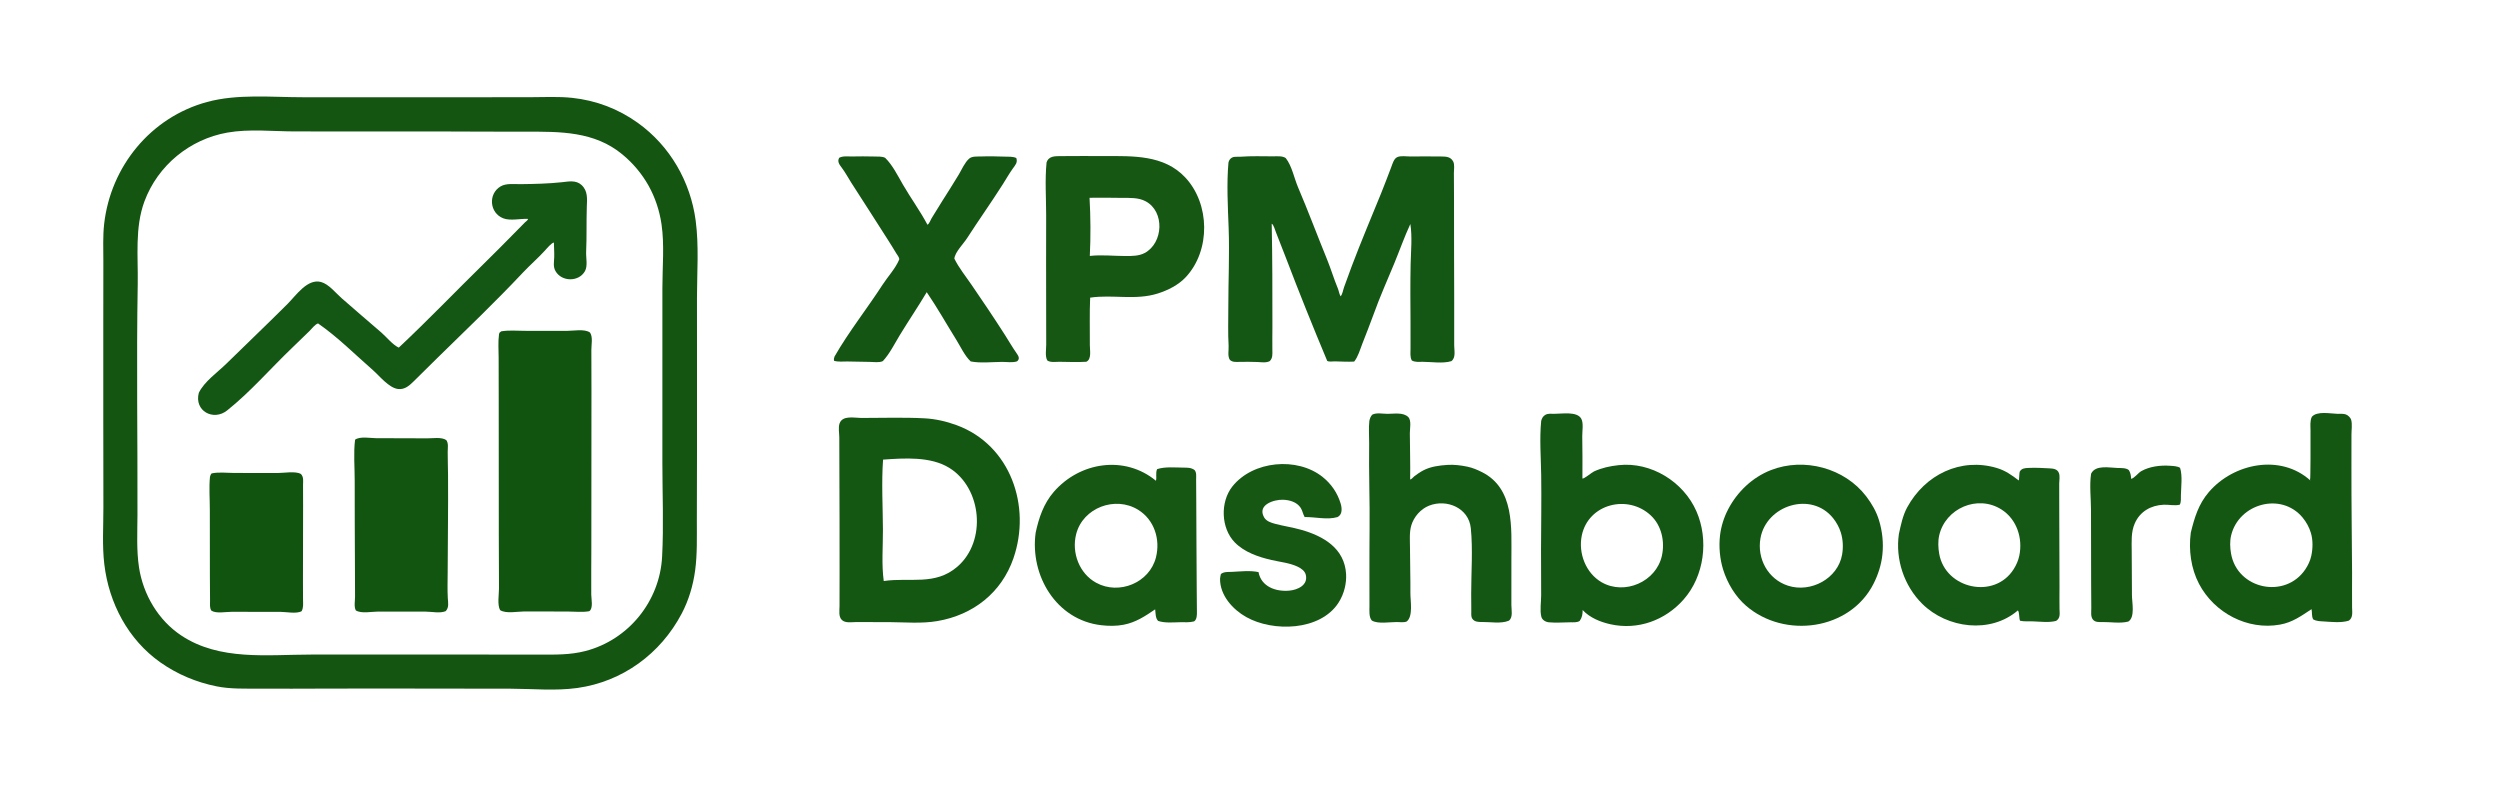
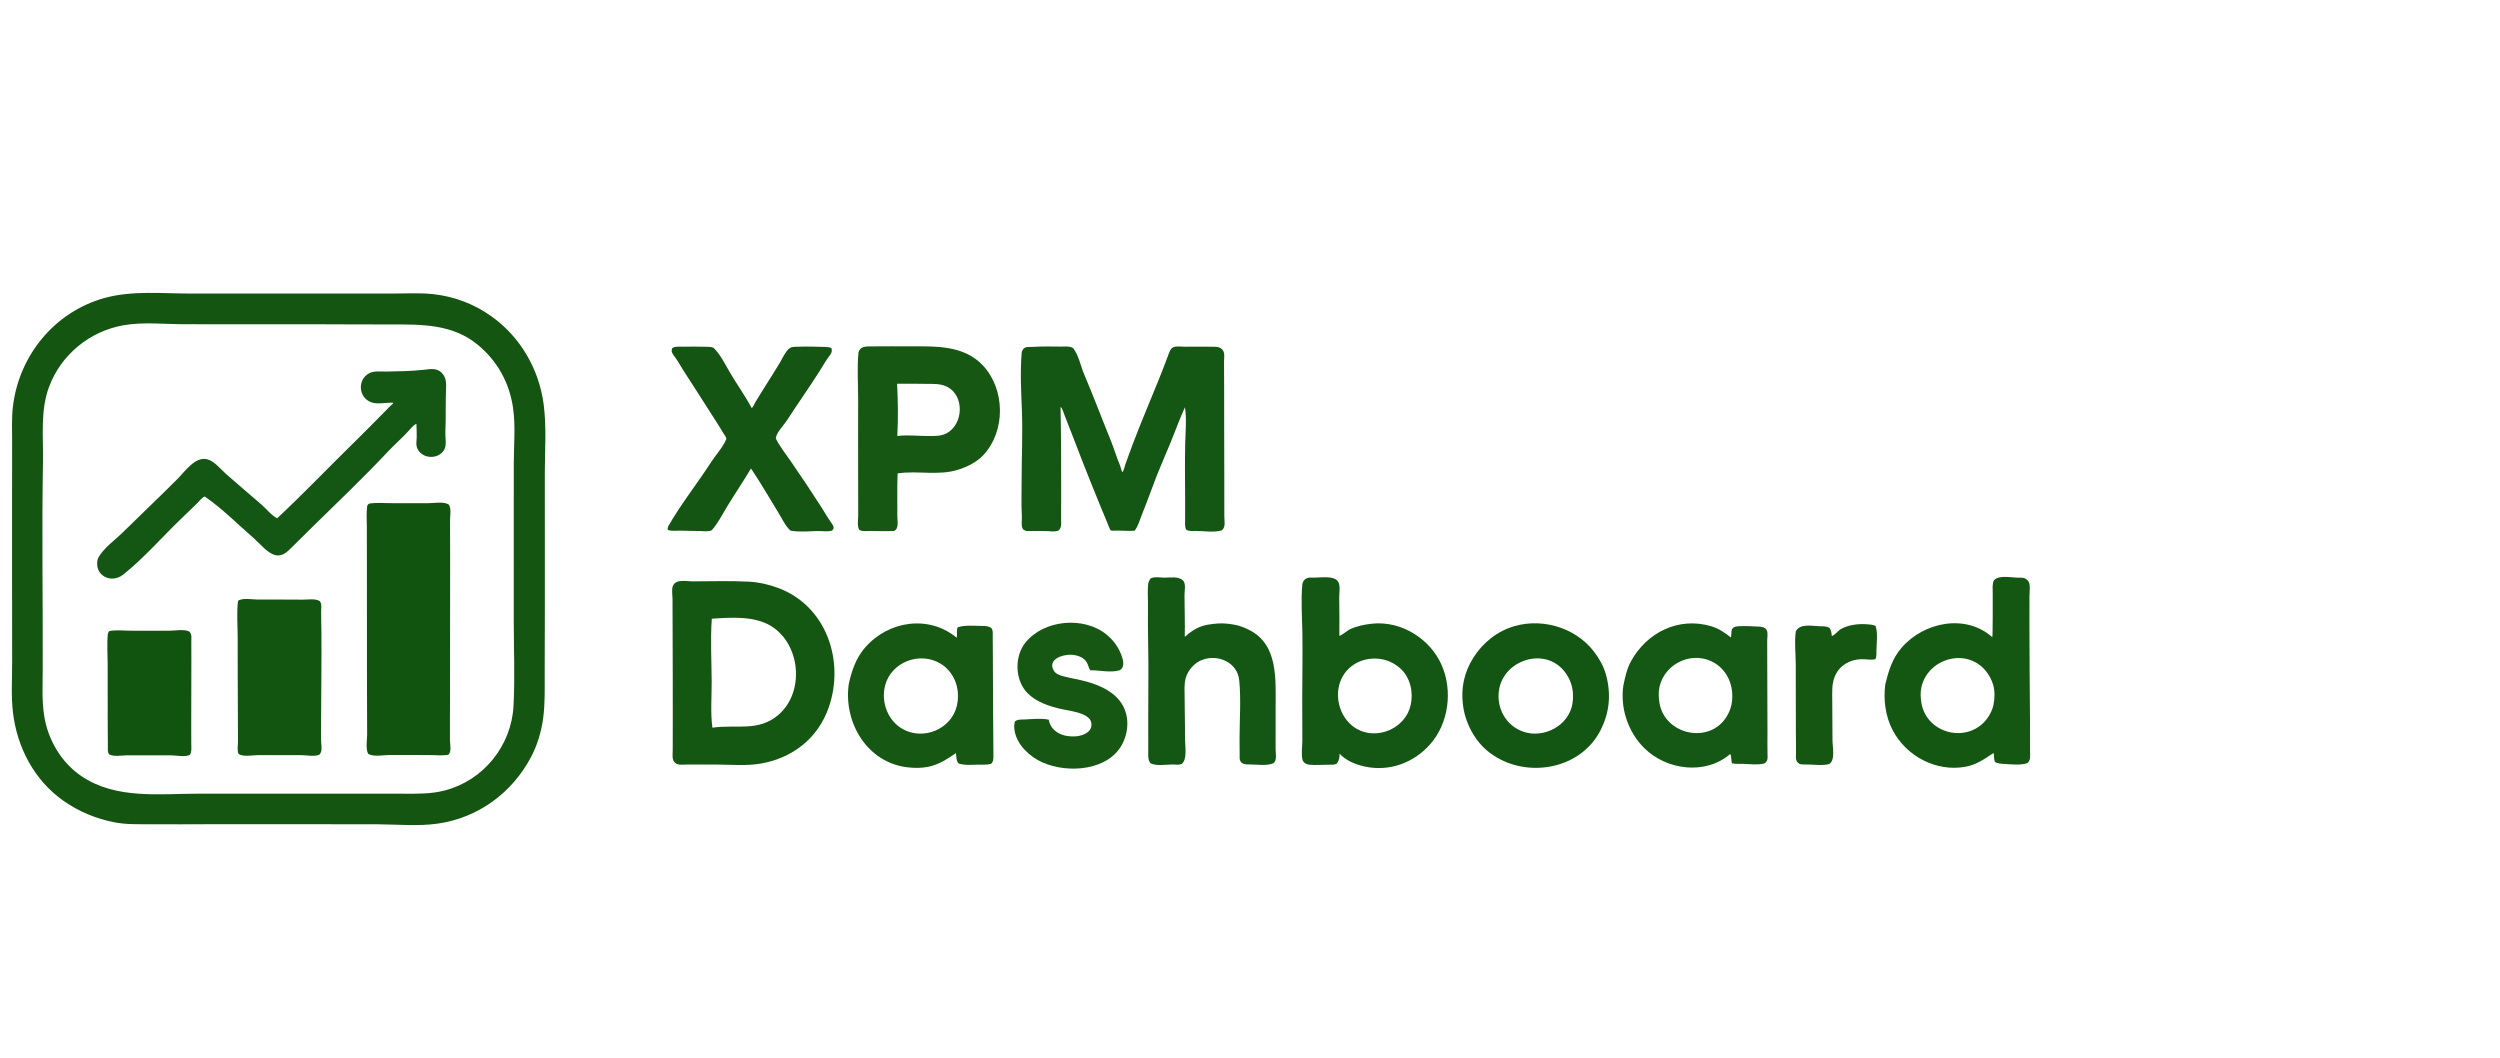
- <svg xmlns="http://www.w3.org/2000/svg" viewBox="71.68 358.4 894.976 284.672" shape-rendering="geometricPrecision" style="max-height: 500px" width="894.976" height="284.672">
+ <svg xmlns="http://www.w3.org/2000/svg" viewBox="103.843 276.101 997.353 421.876" shape-rendering="geometricPrecision" style="max-height: 500px" width="997.353" height="421.876">
  <path fill-rule="evenodd" fill="rgb(19,85,17)" opacity="1" d="M 108.963 438.594 C 111.286 417.978 125.637 400.4 145.768 394.92 C 156.706 391.943 168.786 393.214 180.006 393.211 C 199.839 393.206 219.672 393.235 239.506 393.216 C 246.84 393.208 254.174 393.204 261.508 393.197 C 266.472 393.192 271.574 392.904 276.516 393.432 C 285.086 394.349 293.024 397.371 300.019 402.385 C 311.514 410.626 318.869 423.395 320.725 437.372 C 321.926 446.42 321.202 455.906 321.188 465.012 C 321.161 483.342 321.25 501.672 321.201 520.002 C 321.179 528.268 321.167 536.533 321.144 544.799 C 321.129 550.719 321.326 556.771 320.528 562.65 C 319.803 567.987 318.238 573.281 315.723 578.057 C 308.152 592.439 294.549 602.428 278.348 604.693 C 270.546 605.783 262.356 604.978 254.501 604.946 C 242.333 604.897 230.164 604.898 217.996 604.898 C 207.93 604.898 197.862 604.87 187.796 604.914 C 180.035 604.948 172.27 604.97 164.499 604.931 C 159.421 604.905 154.273 605.114 149.264 604.114 C 141.998 602.664 135.141 599.798 129.085 595.521 C 117.527 587.36 110.686 574.33 109.025 560.43 C 108.224 553.728 108.71 546.746 108.693 540.007 C 108.64 518.007 108.661 496.007 108.656 474.006 C 108.654 466.673 108.664 459.34 108.679 452.007 C 108.687 447.564 108.465 443.015 108.963 438.594 Z M 120.985 460.126 C 120.505 487.686 120.971 515.281 120.889 542.845 C 120.871 549.02 120.511 555.392 121.444 561.513 C 122.926 571.237 128.338 580.453 136.609 585.928 C 150.335 595.013 167.361 592.743 183.004 592.728 C 204.171 592.707 225.338 592.702 246.505 592.728 C 252.623 592.735 258.742 592.721 264.86 592.741 C 270.43 592.759 275.829 592.872 281.263 591.459 C 296.705 587.444 307.865 573.648 308.709 557.713 C 309.301 546.519 308.81 535.21 308.804 524.003 C 308.794 503.17 308.834 482.336 308.811 461.503 C 308.803 454.016 309.589 446.06 308.492 438.639 C 307.018 428.68 302.211 420.078 294.475 413.671 C 284.437 405.358 272.144 405.516 259.852 405.545 C 249.741 405.569 239.621 405.473 229.504 405.463 C 212.171 405.446 194.838 405.437 177.505 405.45 C 169.554 405.456 160.902 404.472 153.046 405.869 C 139.611 408.256 128.188 417.612 123.409 430.436 C 119.898 439.86 121.157 450.275 120.985 460.126 Z" />
  <path fill-rule="evenodd" fill="rgb(20,86,20)" opacity="1" d="M 142.858 499.022 C 144.788 495.004 149.572 491.691 152.717 488.599 C 160.001 481.438 167.417 474.41 174.639 467.186 C 177.622 464.203 181.745 458.039 186.594 459.35 C 189.399 460.108 191.87 463.301 193.987 465.158 C 198.687 469.283 203.444 473.34 208.176 477.428 C 210.021 479.021 212.248 481.843 214.439 482.848 C 224.907 473.023 234.883 462.617 245.135 452.564 C 248.645 449.123 252.108 445.628 255.556 442.126 C 256.914 440.747 258.277 439.373 259.632 437.993 C 259.851 437.769 261.003 436.986 260.603 436.757 C 257.926 436.632 254.354 437.539 251.819 436.547 C 246.914 434.628 246.37 427.812 250.876 425.133 C 252.9 423.93 255.802 424.356 258.06 424.326 C 262.956 424.259 267.927 424.161 272.799 423.638 C 275.239 423.376 277.843 422.793 279.838 424.607 C 282.209 426.763 281.844 429.617 281.749 432.507 C 281.573 437.854 281.762 443.221 281.513 448.559 C 281.416 450.657 282.153 453.581 281.076 455.482 C 278.833 459.441 272.678 459.275 270.529 455.422 C 269.639 453.828 270.025 452.231 270.085 450.511 C 270.146 448.768 269.989 446.978 269.974 445.23 C 269.106 445.319 267.427 447.37 266.807 448.046 C 264.259 450.829 261.39 453.311 258.804 456.06 C 248.943 466.544 238.527 476.489 228.242 486.553 C 225.48 489.256 222.741 491.982 219.995 494.701 C 218.356 496.324 216.632 497.981 214.14 497.652 C 210.85 497.218 207.55 492.975 205.182 490.906 C 198.786 485.319 192.52 479.012 185.533 474.176 C 184.363 474.588 183.31 476.08 182.423 476.947 C 180.354 478.969 178.273 480.985 176.183 482.986 C 168.507 490.334 161.297 498.721 152.982 505.34 C 148.07 509.25 141.125 505.507 142.858 499.022 Z" />
  <path fill-rule="evenodd" fill="rgb(17,84,16)" opacity="1" d="M 146.851 529.072 C 146.993 528.617 147.101 528.239 147.43 527.886 C 149.948 527.312 152.925 527.71 155.505 527.712 C 160.671 527.716 165.838 527.709 171.004 527.736 C 173.216 527.747 177.515 526.955 179.409 528.091 C 180.451 529.169 180.178 530.604 180.166 531.998 C 180.144 534.499 180.189 537.002 180.189 539.503 C 180.192 548.335 180.135 557.168 180.137 566 C 180.138 568.334 180.12 570.669 180.158 573.003 C 180.182 574.418 180.364 575.9 179.664 577.192 C 177.885 578.238 174.026 577.435 172.003 577.434 C 166.17 577.432 160.336 577.451 154.503 577.429 C 152.46 577.421 149.162 578.127 147.369 577.02 C 146.663 576.05 146.891 574.645 146.875 573.496 C 146.831 570.498 146.824 567.499 146.817 564.501 C 146.799 556.668 146.795 548.836 146.798 541.003 C 146.799 537.074 146.468 532.981 146.851 529.072 Z" />
  <path fill-rule="evenodd" fill="rgb(18,85,16)" opacity="1" d="M 198.793 515.813 C 200.513 514.506 204.431 515.267 206.507 515.279 C 212.507 515.312 218.507 515.25 224.506 515.325 C 226.524 515.351 229.723 514.761 231.438 515.945 C 232.303 517.065 231.955 518.779 231.951 520.116 C 231.944 522.94 232.053 525.769 232.076 528.595 C 232.17 540.212 231.96 551.827 231.941 563.435 C 231.936 566.438 231.819 569.468 231.984 572.468 C 232.077 574.158 232.497 575.805 231.244 577.178 C 229.246 578.057 226.163 577.356 223.999 577.354 C 218.332 577.348 212.665 577.342 206.998 577.342 C 204.77 577.342 200.962 578.16 199.055 576.906 C 198.341 575.565 198.79 573.495 198.784 572.005 C 198.769 568.006 198.754 564.006 198.738 560.007 C 198.697 550.173 198.646 540.34 198.66 530.506 C 198.667 525.672 198.201 520.614 198.793 515.813 Z" />
  <path fill-rule="evenodd" fill="rgb(17,84,16)" opacity="1" d="M 250.323 478.055 C 250.575 477.276 250.351 477.649 251.11 477.017 C 253.81 476.549 256.761 476.825 259.5 476.834 C 264.5 476.851 269.501 476.843 274.501 476.856 C 276.775 476.862 281.067 476.036 282.915 477.465 C 283.985 479.091 283.375 481.786 283.382 483.645 C 283.399 488.6 283.412 493.555 283.416 498.511 C 283.433 517.176 283.411 535.844 283.375 554.509 C 283.364 560.095 283.304 565.685 283.343 571.27 C 283.354 572.809 284.127 576.188 282.635 577.205 C 280.179 577.657 277.489 577.322 274.999 577.323 C 269.832 577.326 264.665 577.291 259.498 577.288 C 257.066 577.286 252.783 578.189 250.705 576.807 C 249.649 574.865 250.323 571.183 250.313 569.001 C 250.285 562.667 250.248 556.334 250.246 550.001 C 250.242 534.002 250.231 518.002 250.216 502.003 C 250.211 496.837 250.192 491.671 250.19 486.505 C 250.189 483.707 249.946 480.835 250.323 478.055 Z" />
  <path fill-rule="evenodd" fill="rgb(20,85,19)" opacity="1" d="M 370.437 486.031 C 375.536 477.132 382.04 468.975 387.608 460.362 C 389.504 457.427 392.247 454.535 393.591 451.304 C 393.695 450.58 392.878 449.677 392.53 449.085 C 391.537 447.396 390.477 445.746 389.434 444.087 C 385.171 437.302 380.751 430.606 376.452 423.842 C 375.301 422.032 374.274 420.098 372.984 418.383 C 372.165 417.293 371.356 416.261 372.092 414.902 C 373.368 414.179 375.065 414.43 376.497 414.417 C 379.238 414.392 381.99 414.326 384.731 414.43 C 385.938 414.476 387.477 414.336 388.561 414.904 C 391.213 417.506 393.06 421.28 394.907 424.47 C 397.715 429.316 401.077 433.899 403.694 438.844 C 404.308 438.633 404.814 437.134 405.158 436.578 C 406.409 434.548 407.657 432.516 408.917 430.492 C 410.925 427.267 413.02 424.093 414.954 420.822 C 416.02 419.018 417.03 416.61 418.61 415.202 C 419.687 414.242 421.579 414.47 422.944 414.414 C 425.72 414.299 428.522 414.381 431.298 414.467 C 432.669 414.509 434.232 414.387 435.502 414.956 C 436.076 416.613 435.138 417.497 434.228 418.776 C 432.947 420.575 431.846 422.528 430.661 424.393 C 426.512 430.924 422.021 437.235 417.831 443.74 C 416.576 445.689 413.557 448.667 413.329 450.987 C 414.913 454.235 417.327 457.214 419.37 460.192 C 423.463 466.159 427.521 472.177 431.419 478.272 C 432.824 480.47 434.121 482.752 435.623 484.885 C 436.292 485.835 436.913 486.847 435.768 487.76 C 434.143 488.319 432.057 487.94 430.357 487.955 C 426.758 487.985 422.738 488.473 419.188 487.789 C 417.066 485.843 415.565 482.524 414.049 480.084 C 410.518 474.403 407.204 468.515 403.441 462.995 C 400.344 468.212 396.927 473.235 393.774 478.418 C 391.924 481.461 390.171 485.051 387.739 487.665 C 386.474 488.303 384.401 487.975 383.005 487.952 C 380.336 487.908 377.664 487.819 374.995 487.805 C 373.424 487.797 371.798 488.014 370.273 487.564 C 370.131 486.959 370.244 486.612 370.437 486.031 Z" />
  <path fill-rule="evenodd" fill="rgb(20,87,18)" opacity="1" d="M 372.241 509.973 C 373.325 506.971 377.599 508.02 380.01 508.023 C 387.55 508.032 395.161 507.755 402.689 508.155 C 406.609 508.364 410.496 509.264 414.174 510.619 C 433.448 517.719 440.924 539.619 434.488 558.239 C 430.204 570.634 420.041 578.532 407.286 580.731 C 401.652 581.702 395.7 581.163 390.008 581.114 C 386.006 581.08 382.002 581.071 378 581.098 C 376.46 581.109 374.366 581.523 373.109 580.385 C 371.805 579.204 372.212 576.989 372.221 575.42 C 372.244 571.448 372.241 567.476 372.24 563.505 C 372.237 551.006 372.234 538.506 372.17 526.008 C 372.151 522.341 372.163 518.674 372.141 515.007 C 372.132 513.504 371.724 511.406 372.241 509.973 Z M 387.809 522.938 C 387.215 531.204 387.721 539.715 387.761 548.004 C 387.789 554.008 387.231 560.452 388.054 566.402 C 397.456 565.016 406.446 568.172 414.437 561.241 C 424.962 552.112 423.21 533.126 411.516 525.893 C 404.8 521.738 395.397 522.411 387.809 522.938 Z" />
  <path fill-rule="evenodd" fill="rgb(21,87,19)" opacity="1" d="M 442.436 549.091 C 443.581 543.765 445.293 538.668 448.935 534.472 C 458.243 523.751 474.313 521.272 485.501 530.513 C 485.847 529.109 485.294 527.773 485.911 526.347 C 488.767 525.406 492.345 525.778 495.319 525.802 C 496.799 525.814 498.088 525.777 499.327 526.67 C 500.098 527.627 499.872 528.848 499.882 530.003 C 499.904 532.672 499.934 535.34 499.933 538.01 C 499.93 548.173 500.068 558.335 500.089 568.497 C 500.096 571.458 500.112 574.419 500.163 577.379 C 500.182 578.503 500.19 580.149 499.16 580.849 C 497.565 581.291 495.862 581.126 494.226 581.15 C 491.691 581.189 488.717 581.508 486.281 580.686 C 485.286 579.728 485.377 577.836 485.223 576.537 C 481.594 578.995 478.305 581.211 473.909 582.053 C 471.27 582.559 468.573 582.525 465.916 582.219 C 449.781 580.362 440.33 564.372 442.436 549.091 Z M 456.942 549.587 C 455.231 556.255 458.048 563.739 464.148 567.051 C 472.319 571.487 483.202 567.032 485.505 557.927 C 487.125 551.521 484.938 544.485 479.118 540.894 C 470.938 535.848 459.371 540.123 456.942 549.587 Z" />
  <path fill-rule="evenodd" fill="rgb(21,87,19)" opacity="1" d="M 446.341 416.552 C 447.14 414.128 449.488 414.32 451.592 414.29 C 456.728 414.219 461.869 414.272 467.005 414.273 C 477.223 414.274 488.316 413.784 495.952 421.889 C 504.88 431.366 505.097 448.022 496.209 457.581 C 493.561 460.43 489.79 462.318 486.126 463.477 C 478.171 465.993 470.015 463.755 461.948 464.953 C 461.688 470.625 461.868 476.323 461.832 482.002 C 461.821 483.719 462.551 487.027 460.551 487.908 C 457.389 488.099 454.168 487.957 451.001 487.919 C 449.633 487.903 447.793 488.258 446.609 487.45 C 445.74 485.961 446.225 483.423 446.217 481.735 C 446.198 477.326 446.218 472.917 446.194 468.507 C 446.135 457.508 446.204 446.506 446.196 435.507 C 446.192 429.274 445.726 422.752 446.341 416.552 Z M 461.725 429.203 C 462.113 435.987 462.165 443.231 461.821 450.021 C 466.002 449.543 470.402 450.048 474.609 450.053 C 476.899 450.056 479.398 450.073 481.47 448.966 C 488.146 445.397 488.712 434.161 481.833 430.469 C 479.273 429.096 476.302 429.258 473.488 429.24 C 469.569 429.215 465.642 429.118 461.725 429.203 Z" />
  <path fill-rule="evenodd" fill="rgb(23,87,20)" opacity="1" d="M 508.445 565.614 C 508.503 565.031 508.6 564.465 508.75 563.899 C 509.815 563.029 511.268 563.181 512.568 563.126 C 515.649 562.996 519.174 562.547 522.211 563.206 C 523.195 568.455 528.443 570.26 533.158 569.849 C 536.173 569.586 539.994 567.927 539.158 564.234 C 538.836 562.81 537.508 561.878 536.266 561.284 C 533.386 559.908 529.97 559.594 526.884 558.88 C 522.193 557.795 517.172 556.108 513.72 552.574 C 508.731 547.467 508.469 538.085 512.861 532.544 C 520.145 523.355 536.097 521.813 545.252 529.222 C 548.311 531.698 550.49 534.89 551.624 538.678 C 552.126 540.352 552.291 542.631 550.479 543.508 C 546.858 544.598 542.451 543.425 538.734 543.505 C 538.12 542.452 537.971 541.211 537.298 540.185 C 535.942 538.118 533.33 537.38 531.003 537.305 C 527.792 537.201 521.7 539.063 524.194 543.566 C 524.983 544.99 526.709 545.543 528.173 545.926 C 531.225 546.725 534.364 547.188 537.401 548.038 C 545.517 550.31 553.067 554.735 553.571 563.962 C 553.659 565.581 553.477 567.287 553.102 568.863 C 552.653 570.754 551.866 572.61 550.804 574.239 C 544.25 584.295 527.389 584.683 517.819 579.299 C 512.969 576.571 508.403 571.523 508.445 565.614 Z" />
  <path fill-rule="evenodd" fill="rgb(20,86,19)" opacity="1" d="M 511.459 416.579 C 511.654 415.983 511.538 416.287 511.817 415.669 C 512.845 414.134 514.277 414.616 515.853 414.501 C 519.647 414.224 523.558 414.352 527.363 414.368 C 528.751 414.374 530.81 414.134 531.973 415 C 534.204 417.871 534.965 422.161 536.381 425.481 C 540.005 433.974 543.229 442.635 546.72 451.183 C 548.134 454.646 549.201 458.258 550.635 461.71 C 551.004 462.599 551.093 463.675 551.614 464.483 C 552.312 463.639 552.48 462.212 552.851 461.188 C 553.752 458.7 554.644 456.204 555.579 453.729 C 558.903 444.927 562.594 436.235 566.138 427.519 C 567.376 424.474 568.522 421.385 569.701 418.316 C 570.143 417.166 570.614 415.298 571.805 414.69 C 573.049 414.054 575.139 414.43 576.508 414.419 C 580.217 414.389 583.927 414.376 587.635 414.424 C 589.335 414.446 591.002 414.477 591.909 416.223 C 592.499 417.359 592.147 419.101 592.159 420.339 C 592.194 423.726 592.212 427.114 592.206 430.501 C 592.183 442.167 592.253 453.834 592.269 465.501 C 592.277 471.001 592.283 476.501 592.271 482.001 C 592.267 483.837 592.942 486.42 591.256 487.686 C 588.207 488.618 584.171 487.938 580.998 487.922 C 579.716 487.916 578.236 488.124 577.097 487.439 C 576.397 486.235 576.643 484.56 576.637 483.21 C 576.623 480.142 576.653 477.074 576.634 474.006 C 576.59 467.008 576.52 459.998 576.67 453.001 C 576.771 448.325 577.297 443.21 576.569 438.588 C 574.442 443.171 572.755 447.994 570.826 452.667 C 568.341 458.691 565.633 464.715 563.441 470.849 C 562.145 474.477 560.684 478.049 559.304 481.646 C 558.553 483.602 557.8 486.217 556.455 487.846 C 554.119 487.963 551.822 487.815 549.489 487.766 C 548.651 487.748 547.563 488.005 546.812 487.607 C 541.706 475.409 536.755 463.13 532.049 450.756 C 530.896 447.725 529.717 444.688 528.506 441.684 C 528.211 440.952 527.592 438.685 526.938 438.494 C 527.199 450.702 527.186 462.97 527.19 475.181 C 527.191 478.028 527.123 480.879 527.173 483.726 C 527.199 485.173 527.331 486.588 526.241 487.673 C 524.904 488.357 523.278 488.067 521.839 487.994 C 519.676 487.885 517.496 487.929 515.332 487.953 C 514.134 487.965 512.909 488.117 511.975 487.239 C 511.064 485.908 511.603 483.747 511.512 482.188 C 511.247 477.638 511.414 473.051 511.407 468.495 C 511.392 459.018 511.877 449.456 511.523 439.991 C 511.237 432.325 510.774 424.227 511.459 416.579 Z" />
  <path fill-rule="evenodd" fill="rgb(20,87,20)" opacity="1" d="M 561.895 509.08 C 562.087 508.206 562.315 507.506 562.942 506.847 C 564.386 506.045 566.762 506.547 568.385 506.55 C 570.71 506.553 574.008 505.923 575.812 507.69 C 577.042 508.896 576.381 511.919 576.389 513.505 C 576.418 519.013 576.599 524.56 576.496 530.062 C 577.065 529.966 577.508 529.271 577.969 528.919 C 579.004 528.129 580.059 527.395 581.215 526.791 C 583.835 525.419 586.892 525.025 589.806 524.832 C 592.211 524.673 594.673 524.979 597.022 525.471 C 598.811 525.846 600.491 526.563 602.12 527.37 C 613.935 533.22 612.729 547.404 612.745 558.532 C 612.753 564.022 612.748 569.512 612.741 575.002 C 612.739 576.657 613.413 579.551 611.791 580.62 C 609.035 581.757 605.172 581.032 602.25 581.067 C 600.95 581.083 599.498 581.069 598.723 579.84 C 598.252 579.093 598.387 577.989 598.39 577.146 C 598.399 575.072 598.351 572.997 598.351 570.923 C 598.349 563.197 598.987 555.166 598.214 547.476 C 597.49 540.265 589.631 536.912 583.269 539.422 C 580.271 540.605 577.808 543.434 576.899 546.53 C 576.159 549.048 576.445 552.079 576.445 554.673 C 576.445 560.019 576.636 565.362 576.59 570.713 C 576.567 573.45 577.658 579.127 575.215 580.919 C 574.149 581.321 572.871 581.091 571.751 581.083 C 569.282 581.064 564.952 581.858 562.784 580.545 C 561.682 579.301 561.939 576.979 561.933 575.41 C 561.916 571.105 561.936 566.8 561.92 562.494 C 561.884 552.669 562.11 542.82 561.888 532.999 C 561.767 527.666 561.794 522.335 561.825 517.001 C 561.84 514.387 561.603 511.678 561.895 509.08 Z" />
  <path fill-rule="evenodd" fill="rgb(20,86,19)" opacity="1" d="M 623.412 509.086 C 623.645 508.129 624.084 507.336 624.99 506.86 C 625.908 506.379 627.093 506.529 628.088 506.54 C 630.75 506.57 636.291 505.546 637.779 508.336 C 638.617 509.909 638.098 512.748 638.113 514.501 C 638.155 519.563 638.244 524.625 638.171 529.684 C 638.603 530.003 641.502 527.547 642.306 527.177 C 645.176 525.858 648.016 525.265 651.14 524.922 C 662.722 523.65 674.327 530.831 678.97 541.408 C 683.45 551.613 681.841 564.606 674.359 573.057 C 667.769 580.5 658.015 584.046 648.229 581.884 C 644.618 581.087 640.816 579.547 638.25 576.783 C 638.261 578.251 638.058 579.483 637.182 580.696 C 636.26 581.288 634.988 581.169 633.934 581.175 C 631.371 581.191 628.703 581.421 626.15 581.178 C 625.022 581.071 623.765 580.365 623.465 579.181 C 622.893 576.924 623.403 573.826 623.4 571.492 C 623.392 565.993 623.346 560.494 623.355 554.995 C 623.371 546.163 623.548 537.326 623.412 528.493 C 623.314 522.127 622.786 515.423 623.412 509.086 Z M 637.946 550.094 C 636.629 556.432 639.389 563.598 645.068 566.855 C 653.294 571.573 664.543 566.662 666.614 557.401 C 667.747 552.332 666.552 546.572 662.663 542.928 C 654.452 535.237 640.308 538.732 637.946 550.094 Z" />
  <path fill-rule="evenodd" fill="rgb(19,86,19)" opacity="1" d="M 687.429 550.097 C 687.81 546.822 688.84 543.597 690.363 540.682 C 693.631 534.425 699.028 529.286 705.635 526.7 C 717.531 522.043 732.043 525.951 739.773 536.096 C 741.761 538.706 743.41 541.543 744.364 544.699 C 745.558 548.655 745.993 552.798 745.562 556.914 C 745.182 560.549 744.051 564.084 742.41 567.338 C 733.989 584.032 710.533 587.201 696.735 575.244 C 692.889 571.911 690.069 567.16 688.558 562.346 C 687.356 558.517 686.966 554.082 687.429 550.097 Z M 701.91 551.091 C 700.62 558.414 704.608 565.745 711.756 568.072 C 719.912 570.727 729.655 565.54 731.137 556.93 C 731.588 554.307 731.465 551.555 730.67 549.008 C 730.104 547.192 729.105 545.378 727.917 543.896 C 720.082 534.123 703.989 539.298 701.91 551.091 Z" />
  <path fill-rule="evenodd" fill="rgb(21,87,20)" opacity="1" d="M 751.461 549.592 C 752.173 546.347 752.831 542.987 754.441 540.026 C 760.787 528.359 773.544 522.076 786.523 525.937 C 789.591 526.85 791.88 528.496 794.379 530.408 C 794.507 530.369 794.572 527.696 794.707 527.292 C 795.349 526.074 796.498 525.972 797.758 525.914 C 800.352 525.795 802.943 525.921 805.531 526.075 C 806.838 526.154 808.19 526.322 808.743 527.718 C 809.175 528.808 808.87 530.353 808.857 531.5 C 808.827 534.167 808.857 536.835 808.871 539.502 C 808.92 549.17 808.947 558.838 808.963 568.506 C 808.967 571.17 808.904 573.841 808.968 576.505 C 809.006 578.131 809.336 579.634 807.761 580.666 C 805.225 581.36 802.107 580.934 799.501 580.844 C 797.958 580.791 796.336 580.966 794.822 580.611 C 794.414 579.603 794.679 577.686 794.07 576.915 C 784.24 585.38 768.744 583.389 759.823 574.561 C 753.336 568.142 750.154 558.631 751.461 549.592 Z M 765.892 550.077 C 765.423 552.141 765.53 554.532 765.888 556.608 C 768.074 569.254 785.708 573.116 792.595 562.102 C 793.503 560.652 794.21 559.054 794.564 557.374 C 795.884 551.124 793.703 544.305 788.183 540.791 C 779.651 535.36 768.1 540.368 765.892 550.077 Z" />
  <path fill-rule="evenodd" fill="rgb(21,86,19)" opacity="1" d="M 820.27 527.989 C 821.856 524.681 826.903 525.874 829.903 525.94 C 831.111 525.967 832.825 525.872 833.785 526.695 C 834.395 527.654 834.555 528.7 834.603 529.821 C 835.691 529.656 837.152 527.672 838.243 527.06 C 841.261 525.368 845.124 524.893 848.538 525.142 C 849.685 525.225 851.133 525.256 852.122 525.875 C 853.043 528.676 852.475 532.758 852.425 535.689 C 852.408 536.69 852.549 538.187 852.017 539.072 C 850.225 539.533 848.121 539.015 846.283 539.089 C 841.736 539.273 837.793 541.464 835.904 545.776 C 834.535 548.897 834.801 552.286 834.81 555.612 C 834.823 560.91 834.899 566.208 834.898 571.506 C 834.898 574.053 836.106 579.403 833.579 580.912 C 830.717 581.678 827.133 581.033 824.192 581.082 C 823.037 581.101 821.743 581.187 820.944 580.217 C 820.056 579.138 820.345 577.484 820.344 576.176 C 820.341 573.119 820.297 570.061 820.286 567.004 C 820.254 558.337 820.251 549.67 820.236 541.003 C 820.229 536.785 819.648 532.158 820.27 527.989 Z" />
  <path fill-rule="evenodd" fill="rgb(20,87,19)" opacity="1" d="M 855.963 549.091 C 857.291 543.681 858.73 538.837 862.463 534.508 C 871.326 524.232 888.1 520.794 898.763 530.402 C 898.519 530.635 898.731 529.729 898.732 529.392 C 898.733 528.846 898.753 528.299 898.766 527.753 C 898.807 526.005 898.808 524.251 898.819 522.501 C 898.84 519.169 898.83 515.835 898.821 512.502 C 898.817 510.884 898.576 509.1 899.299 507.608 C 901.187 505.456 905.936 506.487 908.559 506.549 C 909.461 506.57 910.505 506.454 911.376 506.73 C 912.237 507.004 913.171 507.895 913.401 508.781 C 913.806 510.336 913.473 512.404 913.481 514.008 C 913.502 517.941 913.477 521.874 913.47 525.807 C 913.447 538.365 913.632 550.936 913.7 563.5 C 913.722 567.612 913.642 571.726 913.702 575.837 C 913.726 577.488 914.105 579.508 912.55 580.576 C 909.855 581.46 906.294 581.037 903.5 580.868 C 902.209 580.79 900.931 580.79 899.782 580.124 C 899.146 578.956 899.467 577.708 899.183 576.474 C 895.492 578.907 892.376 581.202 887.884 582.006 C 876.237 584.092 864.369 577.804 858.915 567.425 C 856.018 561.912 855.141 555.222 855.963 549.091 Z M 870.403 550.078 C 869.905 552.158 870.005 554.474 870.37 556.568 C 872.6 569.383 889.77 572.958 896.976 562.209 C 897.941 560.768 898.731 559.103 899.097 557.402 C 899.661 554.777 899.737 551.768 898.959 549.176 C 898.366 547.199 897.306 545.262 895.986 543.676 C 888.268 534.404 873.121 538.734 870.403 550.078 Z" />
</svg>
